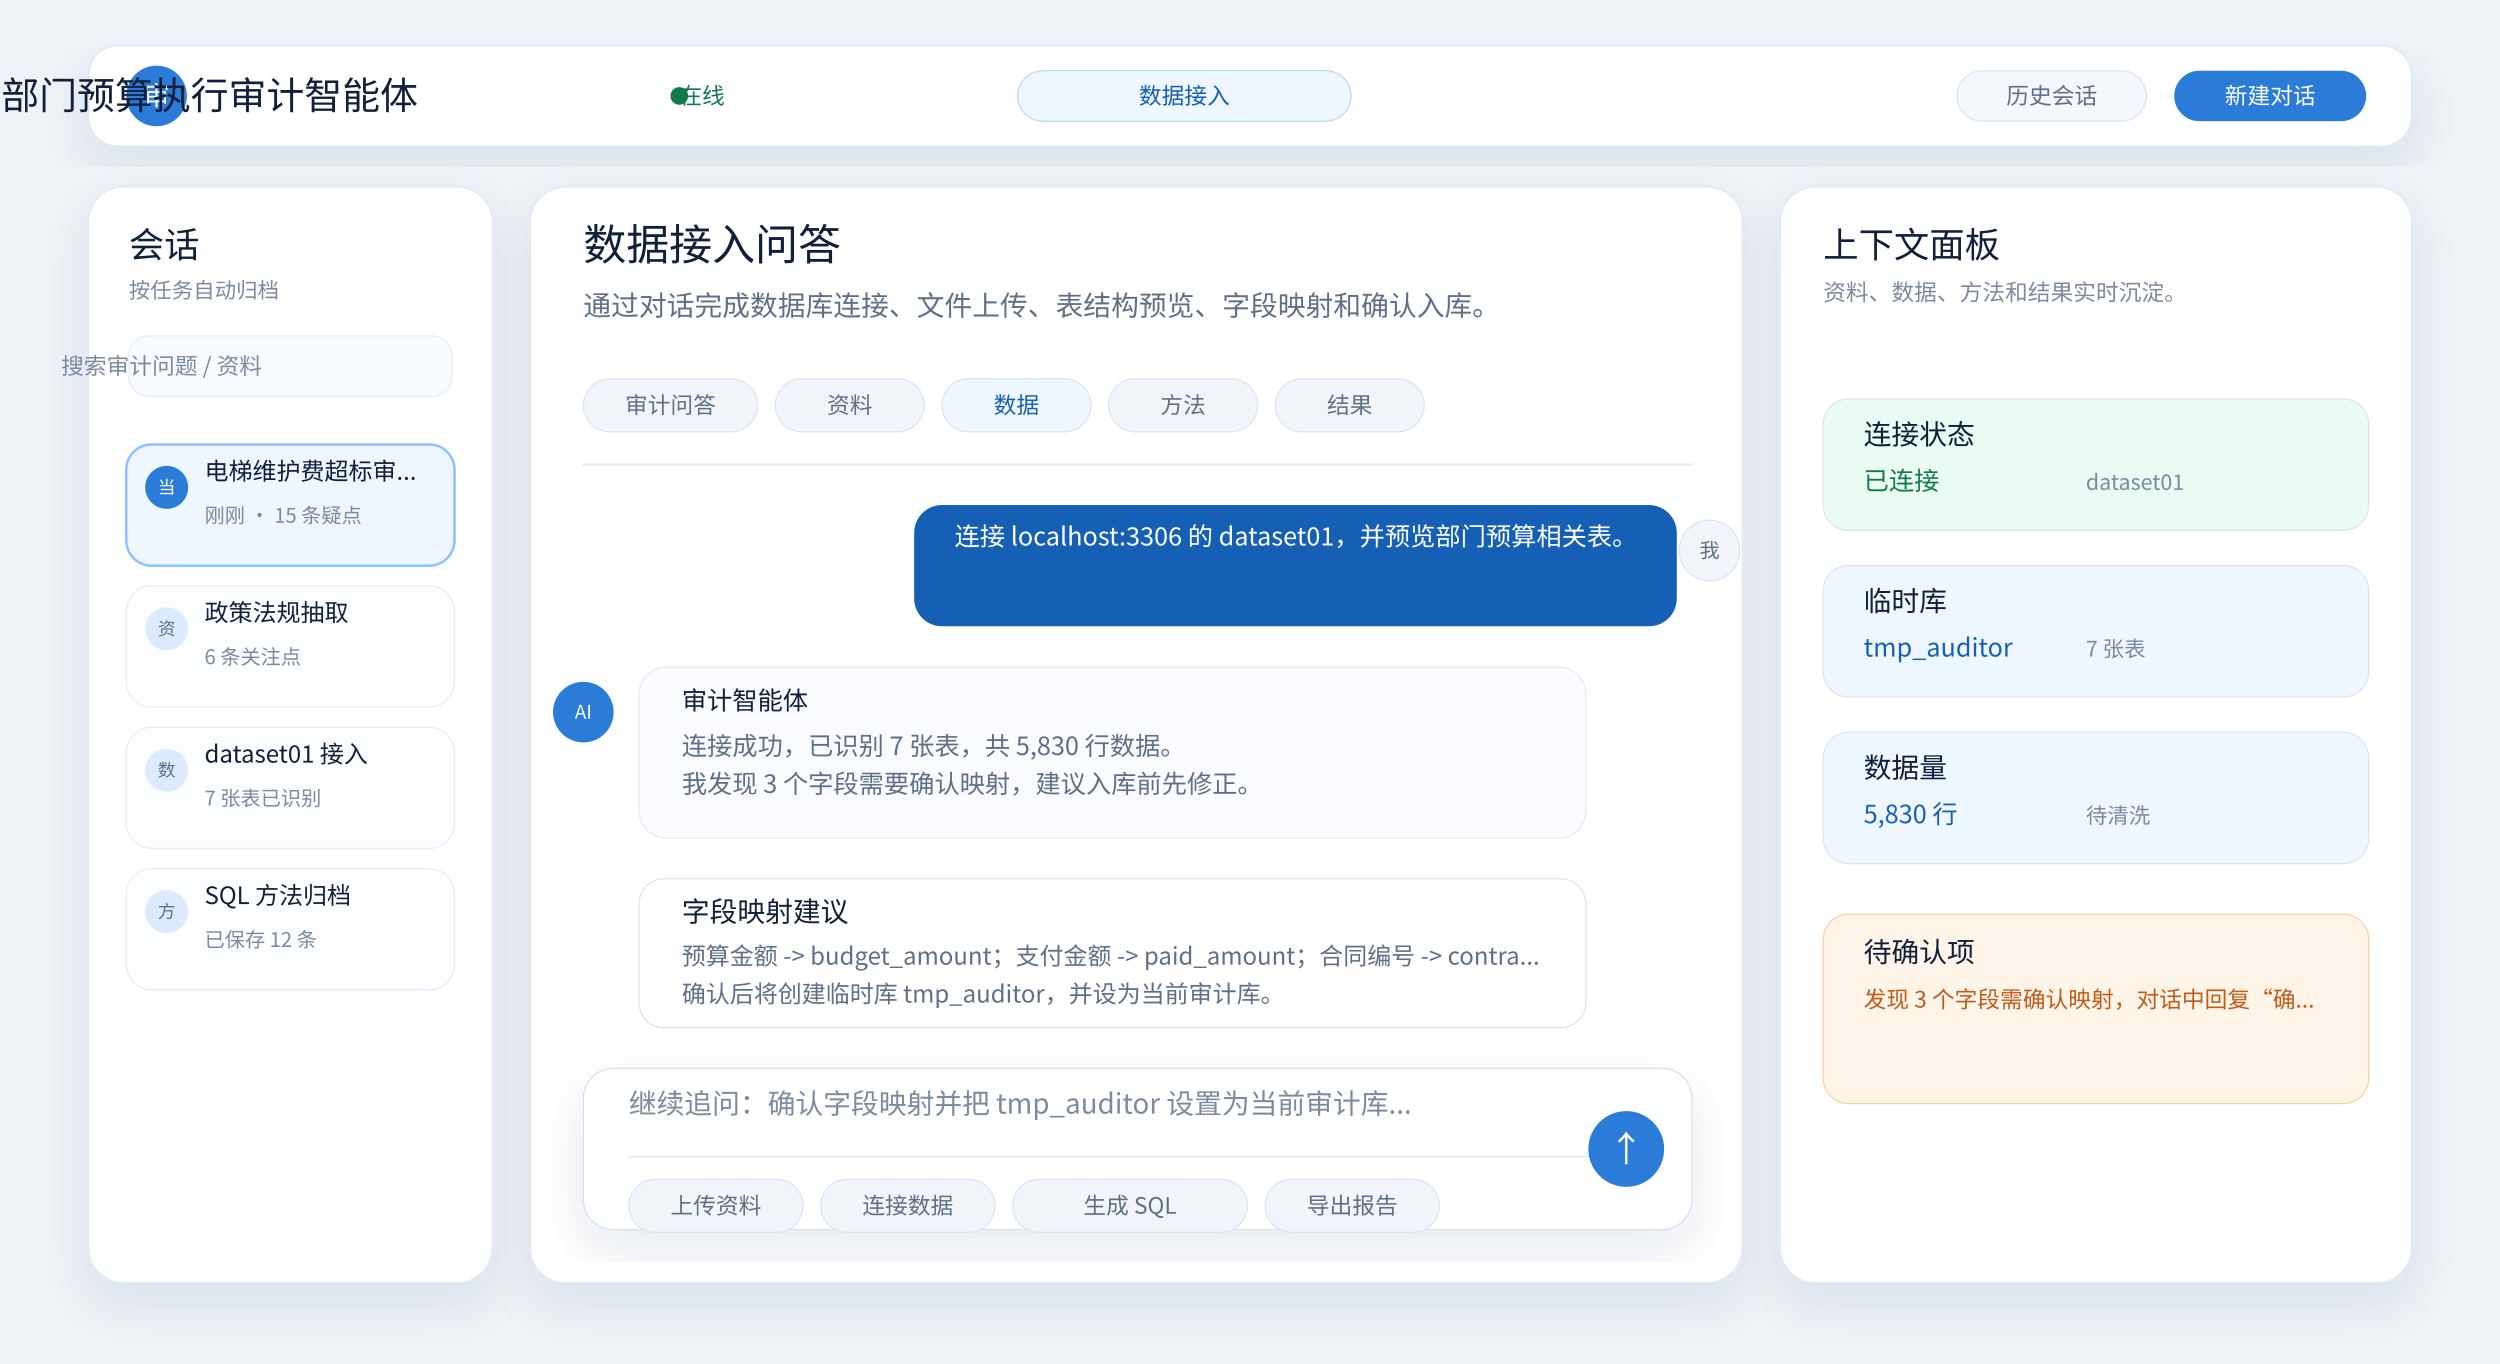
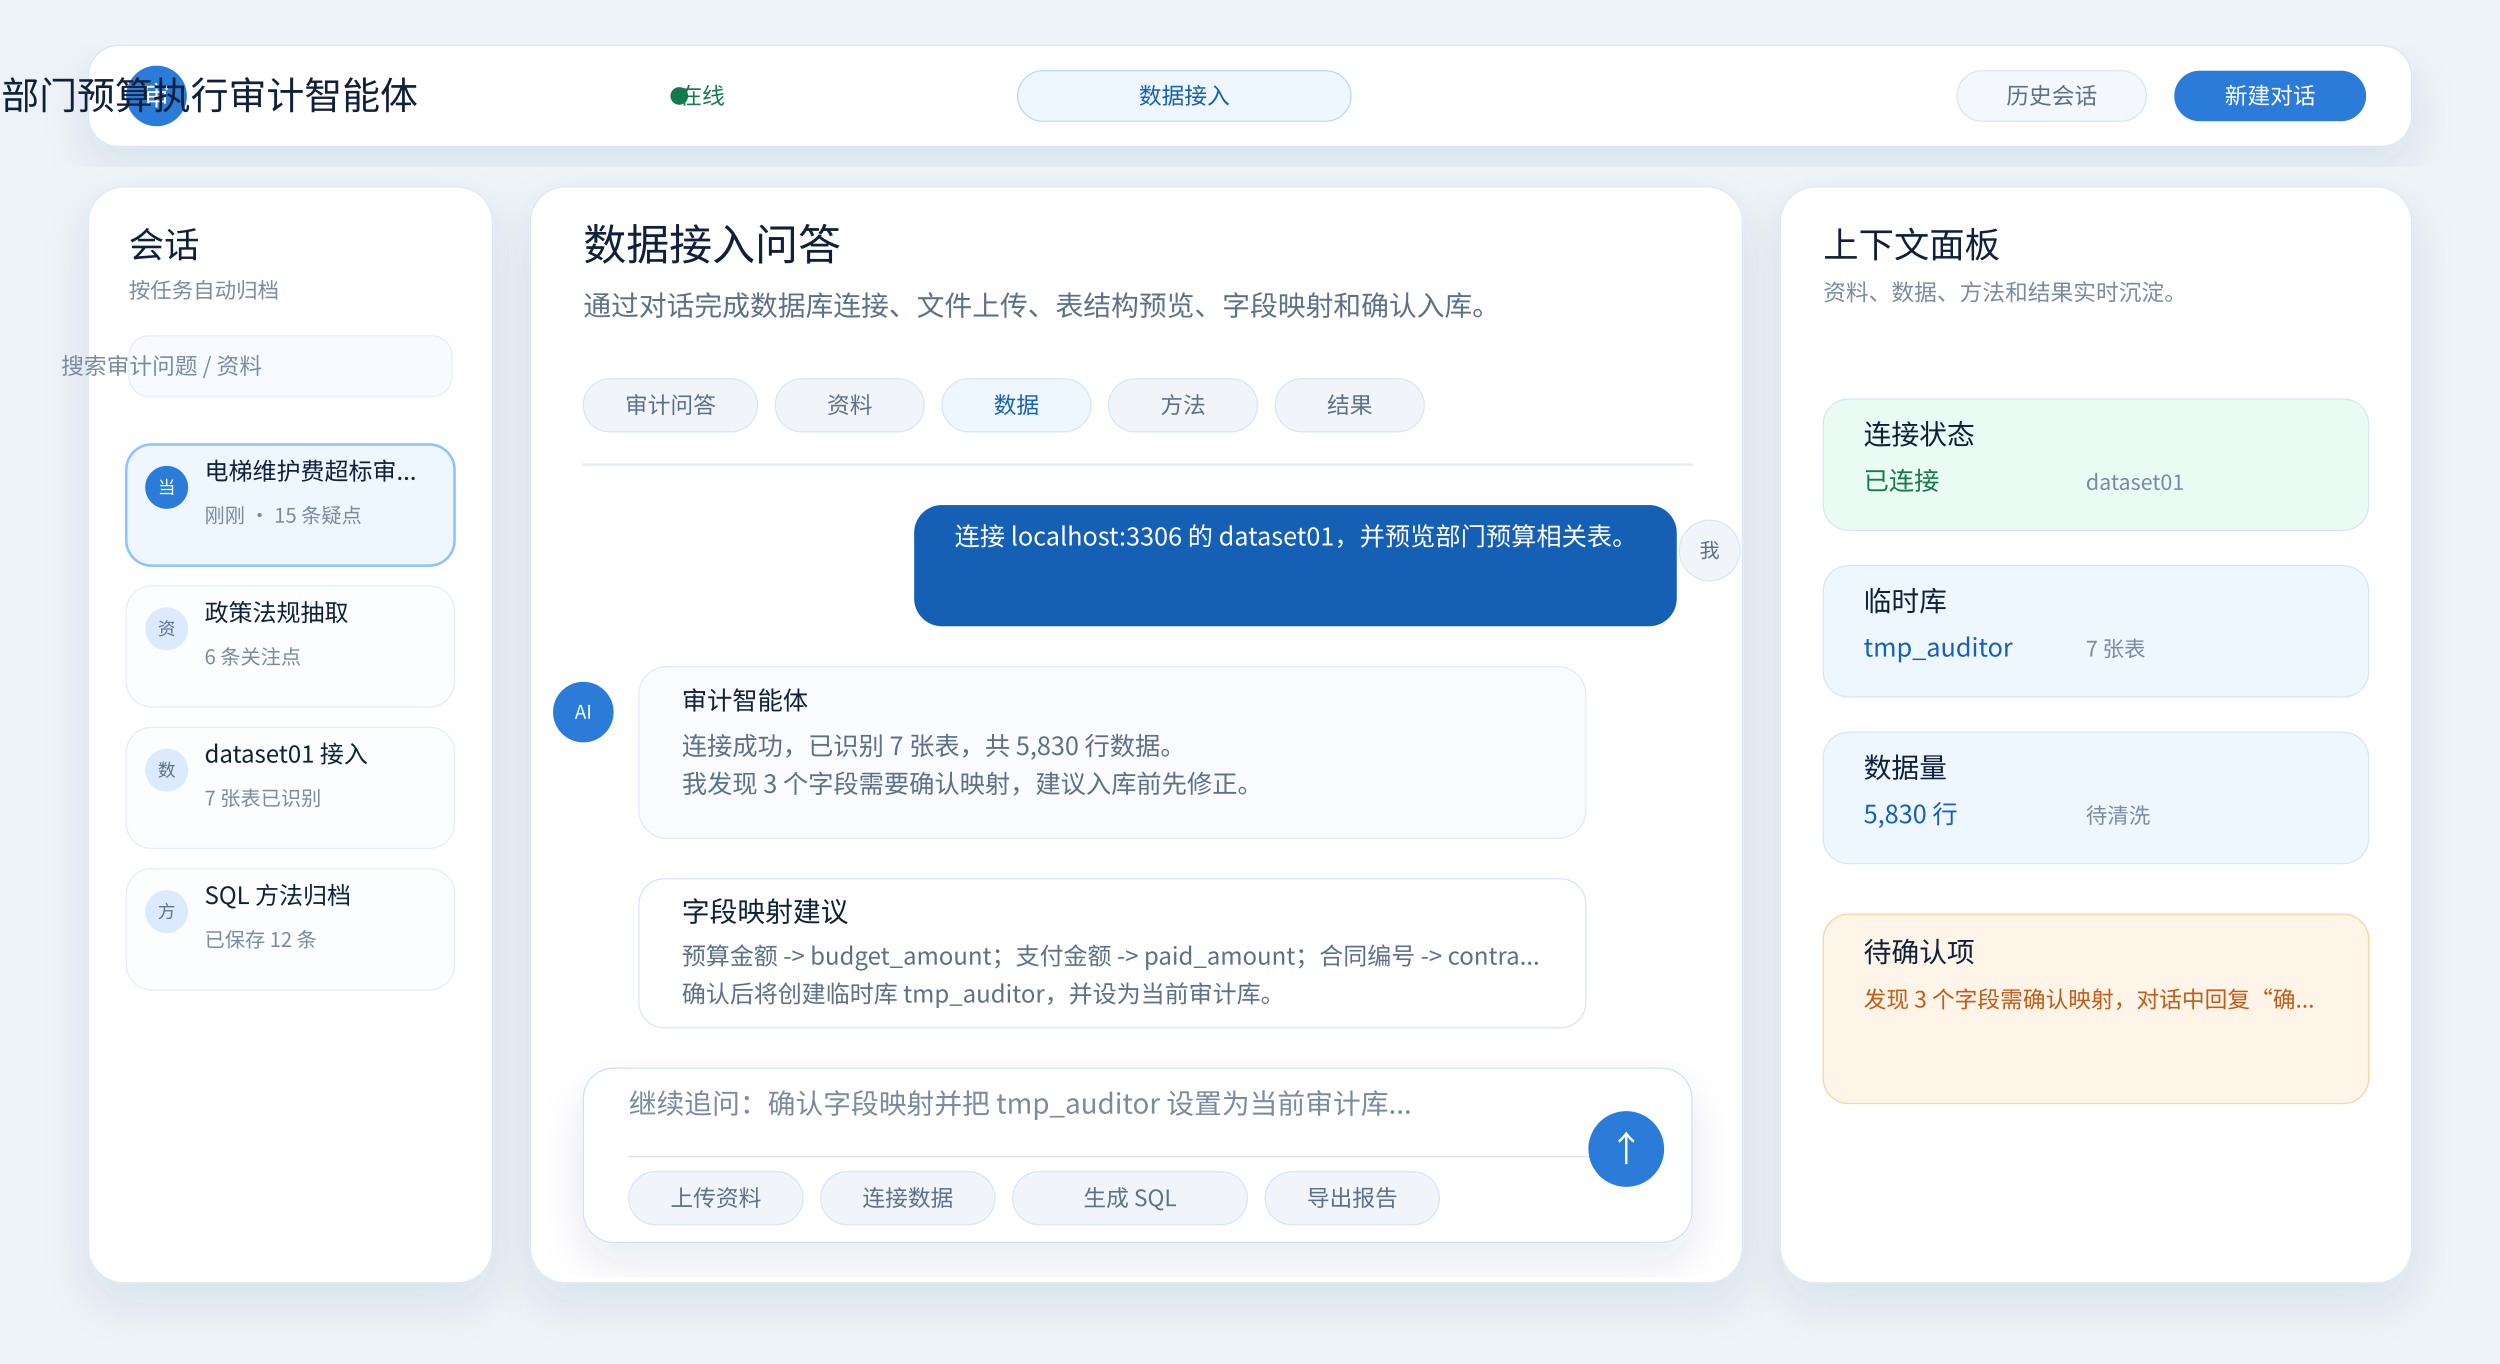
<svg xmlns="http://www.w3.org/2000/svg" width="1980" height="1080" viewBox="0 0 1980 1080" fill="none">
  <defs>
    <filter id="shadow" x="-20%" y="-20%" width="140%" height="140%">
      <feDropShadow dx="0" dy="16" stdDeviation="18" flood-color="#15345b" flood-opacity="0.10" />
    </filter>
  </defs>
  <rect width="1980" height="1080" fill="#eef3f8" />
  <rect x="70" y="36" width="1840" height="80" rx="24" fill="#ffffff" stroke="#d8e5f4" stroke-width="1" filter="url(#shadow)" />
  <circle cx="124" cy="76" r="24" fill="#2b7bd8" />
  <text x="124" y="76" fill="#ffffff" font-size="21" font-family="WenQuanYi Micro Hei, Noto Sans CJK SC, Microsoft YaHei, Arial, sans-serif" text-anchor="middle" dominant-baseline="middle">审</text>
  <text x="166" y="76" fill="#10203b" font-size="30" font-family="WenQuanYi Micro Hei, Noto Sans CJK SC, Microsoft YaHei, Arial, sans-serif" text-anchor="middle" dominant-baseline="middle">部门预算执行审计智能体</text>
  <circle cx="538" cy="76" r="7" fill="#137a4c" />
  <text x="556" y="76" fill="#137a4c" font-size="18" font-family="WenQuanYi Micro Hei, Noto Sans CJK SC, Microsoft YaHei, Arial, sans-serif" text-anchor="middle" dominant-baseline="middle">在线</text>
  <rect x="806" y="56" width="264" height="40" rx="20" fill="#eef6ff" stroke="#b9d8ff" stroke-width="1" />
  <text x="938" y="76" fill="#155fb4" font-size="18" font-family="WenQuanYi Micro Hei, Noto Sans CJK SC, Microsoft YaHei, Arial, sans-serif" text-anchor="middle" dominant-baseline="middle">数据接入</text>
  <rect x="1550" y="56" width="150" height="40" rx="20" fill="#f4f7fb" stroke="#d8e5f4" stroke-width="1" />
  <text x="1625" y="76" fill="#5e6f88" font-size="18" font-family="WenQuanYi Micro Hei, Noto Sans CJK SC, Microsoft YaHei, Arial, sans-serif" text-anchor="middle" dominant-baseline="middle">历史会话</text>
  <rect x="1722" y="56" width="152" height="40" rx="20" fill="#2b7bd8" />
  <text x="1798" y="76" fill="#ffffff" font-size="18" font-family="WenQuanYi Micro Hei, Noto Sans CJK SC, Microsoft YaHei, Arial, sans-serif" text-anchor="middle" dominant-baseline="middle">新建对话</text>
  <rect x="70" y="148" width="320" height="868" rx="28" fill="#ffffff" stroke="#dce8f5" stroke-width="1" filter="url(#shadow)" />
  <rect x="420" y="148" width="960" height="868" rx="28" fill="#ffffff" stroke="#dce8f5" stroke-width="1" filter="url(#shadow)" />
  <rect x="1410" y="148" width="500" height="868" rx="28" fill="#ffffff" stroke="#dce8f5" stroke-width="1" filter="url(#shadow)" />
  <text x="102" y="204" fill="#10203b" font-size="28" font-family="WenQuanYi Micro Hei, Noto Sans CJK SC, Microsoft YaHei, Arial, sans-serif" text-anchor="start" dominant-baseline="auto">会话</text>
  <text x="102" y="236" fill="#7b8aa0" font-size="17" font-family="WenQuanYi Micro Hei, Noto Sans CJK SC, Microsoft YaHei, Arial, sans-serif" text-anchor="start" dominant-baseline="auto">按任务自动归档</text>
  <rect x="102" y="266" width="256" height="48" rx="16" fill="#f7fbff" stroke="#e4edf7" stroke-width="1" />
  <text x="128" y="290" fill="#7b8aa0" font-size="18" font-family="WenQuanYi Micro Hei, Noto Sans CJK SC, Microsoft YaHei, Arial, sans-serif" text-anchor="middle" dominant-baseline="middle">搜索审计问题 / 资料</text>
  <rect x="100" y="352" width="260" height="96" rx="20" fill="#eef6ff" stroke="#8fc1ff" stroke-width="2" />
  <circle cx="132" cy="386" r="17" fill="#2b7bd8" />
  <text x="132" y="386" fill="#ffffff" font-size="14" font-family="WenQuanYi Micro Hei, Noto Sans CJK SC, Microsoft YaHei, Arial, sans-serif" text-anchor="middle" dominant-baseline="middle">当</text>
  <text x="162" y="380" fill="#10203b" font-size="19" font-family="WenQuanYi Micro Hei, Noto Sans CJK SC, Microsoft YaHei, Arial, sans-serif" text-anchor="start" dominant-baseline="auto">电梯维护费超标审...</text>
  <text x="162" y="414" fill="#7b8aa0" font-size="16" font-family="WenQuanYi Micro Hei, Noto Sans CJK SC, Microsoft YaHei, Arial, sans-serif" text-anchor="start" dominant-baseline="auto">刚刚 · 15 条疑点</text>
  <rect x="100" y="464" width="260" height="96" rx="20" fill="#fbfdff" stroke="#e4edf7" stroke-width="1" />
  <circle cx="132" cy="498" r="17" fill="#dbeafe" />
  <text x="132" y="498" fill="#5e6f88" font-size="14" font-family="WenQuanYi Micro Hei, Noto Sans CJK SC, Microsoft YaHei, Arial, sans-serif" text-anchor="middle" dominant-baseline="middle">资</text>
  <text x="162" y="492" fill="#10203b" font-size="19" font-family="WenQuanYi Micro Hei, Noto Sans CJK SC, Microsoft YaHei, Arial, sans-serif" text-anchor="start" dominant-baseline="auto">政策法规抽取</text>
  <text x="162" y="526" fill="#7b8aa0" font-size="16" font-family="WenQuanYi Micro Hei, Noto Sans CJK SC, Microsoft YaHei, Arial, sans-serif" text-anchor="start" dominant-baseline="auto">6 条关注点</text>
  <rect x="100" y="576" width="260" height="96" rx="20" fill="#fbfdff" stroke="#e4edf7" stroke-width="1" />
  <circle cx="132" cy="610" r="17" fill="#dbeafe" />
  <text x="132" y="610" fill="#5e6f88" font-size="14" font-family="WenQuanYi Micro Hei, Noto Sans CJK SC, Microsoft YaHei, Arial, sans-serif" text-anchor="middle" dominant-baseline="middle">数</text>
  <text x="162" y="604" fill="#10203b" font-size="19" font-family="WenQuanYi Micro Hei, Noto Sans CJK SC, Microsoft YaHei, Arial, sans-serif" text-anchor="start" dominant-baseline="auto">dataset01 接入</text>
  <text x="162" y="638" fill="#7b8aa0" font-size="16" font-family="WenQuanYi Micro Hei, Noto Sans CJK SC, Microsoft YaHei, Arial, sans-serif" text-anchor="start" dominant-baseline="auto">7 张表已识别</text>
  <rect x="100" y="688" width="260" height="96" rx="20" fill="#fbfdff" stroke="#e4edf7" stroke-width="1" />
  <circle cx="132" cy="722" r="17" fill="#dbeafe" />
  <text x="132" y="722" fill="#5e6f88" font-size="14" font-family="WenQuanYi Micro Hei, Noto Sans CJK SC, Microsoft YaHei, Arial, sans-serif" text-anchor="middle" dominant-baseline="middle">方</text>
  <text x="162" y="716" fill="#10203b" font-size="19" font-family="WenQuanYi Micro Hei, Noto Sans CJK SC, Microsoft YaHei, Arial, sans-serif" text-anchor="start" dominant-baseline="auto">SQL 方法归档</text>
  <text x="162" y="750" fill="#7b8aa0" font-size="16" font-family="WenQuanYi Micro Hei, Noto Sans CJK SC, Microsoft YaHei, Arial, sans-serif" text-anchor="start" dominant-baseline="auto">已保存 12 条</text>
  <text x="462" y="206" fill="#10203b" font-size="34" font-family="WenQuanYi Micro Hei, Noto Sans CJK SC, Microsoft YaHei, Arial, sans-serif" text-anchor="start" dominant-baseline="auto">数据接入问答</text>
  <text x="462" y="250" fill="#5e6f88" font-size="22" font-family="WenQuanYi Micro Hei, Noto Sans CJK SC, Microsoft YaHei, Arial, sans-serif" text-anchor="start" dominant-baseline="auto">通过对话完成数据库连接、文件上传、表结构预览、字段映射和确认入库。</text>
  <rect x="462" y="300" width="138" height="42" rx="21" fill="#f1f5f9" stroke="#d8e5f4" stroke-width="1" />
  <text x="531" y="321" fill="#5e6f88" font-size="18" font-family="WenQuanYi Micro Hei, Noto Sans CJK SC, Microsoft YaHei, Arial, sans-serif" text-anchor="middle" dominant-baseline="middle">审计问答</text>
  <rect x="614" y="300" width="118" height="42" rx="21" fill="#f1f5f9" stroke="#d8e5f4" stroke-width="1" />
  <text x="673" y="321" fill="#5e6f88" font-size="18" font-family="WenQuanYi Micro Hei, Noto Sans CJK SC, Microsoft YaHei, Arial, sans-serif" text-anchor="middle" dominant-baseline="middle">资料</text>
  <rect x="746" y="300" width="118" height="42" rx="21" fill="#eef6ff" stroke="#d8e5f4" stroke-width="1" />
  <text x="805" y="321" fill="#155fb4" font-size="18" font-family="WenQuanYi Micro Hei, Noto Sans CJK SC, Microsoft YaHei, Arial, sans-serif" text-anchor="middle" dominant-baseline="middle">数据</text>
  <rect x="878" y="300" width="118" height="42" rx="21" fill="#f1f5f9" stroke="#d8e5f4" stroke-width="1" />
  <text x="937" y="321" fill="#5e6f88" font-size="18" font-family="WenQuanYi Micro Hei, Noto Sans CJK SC, Microsoft YaHei, Arial, sans-serif" text-anchor="middle" dominant-baseline="middle">方法</text>
  <rect x="1010" y="300" width="118" height="42" rx="21" fill="#f1f5f9" stroke="#d8e5f4" stroke-width="1" />
  <text x="1069" y="321" fill="#5e6f88" font-size="18" font-family="WenQuanYi Micro Hei, Noto Sans CJK SC, Microsoft YaHei, Arial, sans-serif" text-anchor="middle" dominant-baseline="middle">结果</text>
  <line x1="462" y1="368" x2="1340" y2="368" stroke="#e5edf7" stroke-width="2" stroke-linecap="round" />
  <text x="1444" y="204" fill="#10203b" font-size="28" font-family="WenQuanYi Micro Hei, Noto Sans CJK SC, Microsoft YaHei, Arial, sans-serif" text-anchor="start" dominant-baseline="auto">上下文面板</text>
  <text x="1444" y="238" fill="#7b8aa0" font-size="18" font-family="WenQuanYi Micro Hei, Noto Sans CJK SC, Microsoft YaHei, Arial, sans-serif" text-anchor="start" dominant-baseline="auto">资料、数据、方法和结果实时沉淀。</text>
  <rect x="724" y="400" width="604" height="96" rx="22" fill="#155fb4" />
  <text x="756" y="432" fill="#ffffff" font-size="20" font-family="WenQuanYi Micro Hei, Noto Sans CJK SC, Microsoft YaHei, Arial, sans-serif" text-anchor="start" dominant-baseline="auto">连接 localhost:3306 的 dataset01，并预览部门预算相关表。</text>
  <circle cx="1354" cy="436" r="24" fill="#f1f5f9" stroke="#d8e5f4" stroke-width="1" />
  <text x="1354" y="436" fill="#5e6f88" font-size="16" font-family="WenQuanYi Micro Hei, Noto Sans CJK SC, Microsoft YaHei, Arial, sans-serif" text-anchor="middle" dominant-baseline="middle">我</text>
  <circle cx="462" cy="564" r="24" fill="#2b7bd8" />
  <text x="462" y="564" fill="#ffffff" font-size="15" font-family="WenQuanYi Micro Hei, Noto Sans CJK SC, Microsoft YaHei, Arial, sans-serif" text-anchor="middle" dominant-baseline="middle">AI</text>
  <rect x="506" y="528" width="750" height="136" rx="22" fill="#f9fbfe" stroke="#e2ebf5" stroke-width="1" />
  <text x="540" y="562" fill="#10203b" font-size="20" font-family="WenQuanYi Micro Hei, Noto Sans CJK SC, Microsoft YaHei, Arial, sans-serif" text-anchor="start" dominant-baseline="auto">审计智能体</text>
  <text x="540" y="598" fill="#5e6f88" font-size="20" font-family="WenQuanYi Micro Hei, Noto Sans CJK SC, Microsoft YaHei, Arial, sans-serif" text-anchor="start" dominant-baseline="auto">连接成功，已识别 7 张表，共 5,830 行数据。</text>
  <text x="540" y="628" fill="#5e6f88" font-size="20" font-family="WenQuanYi Micro Hei, Noto Sans CJK SC, Microsoft YaHei, Arial, sans-serif" text-anchor="start" dominant-baseline="auto">我发现 3 个字段需要确认映射，建议入库前先修正。</text>
  <rect x="506" y="696" width="750" height="118" rx="20" fill="#ffffff" stroke="#d8e5f4" stroke-width="1" />
  <text x="540" y="730" fill="#10203b" font-size="22" font-family="WenQuanYi Micro Hei, Noto Sans CJK SC, Microsoft YaHei, Arial, sans-serif" text-anchor="start" dominant-baseline="auto">字段映射建议</text>
  <text x="540" y="764" fill="#5e6f88" font-size="19" font-family="WenQuanYi Micro Hei, Noto Sans CJK SC, Microsoft YaHei, Arial, sans-serif" text-anchor="start" dominant-baseline="auto">预算金额 -&gt; budget_amount；支付金额 -&gt; paid_amount；合同编号 -&gt; contra...</text>
  <text x="540" y="794" fill="#5e6f88" font-size="19" font-family="WenQuanYi Micro Hei, Noto Sans CJK SC, Microsoft YaHei, Arial, sans-serif" text-anchor="start" dominant-baseline="auto">确认后将创建临时库 tmp_auditor，并设为当前审计库。</text>
-   <rect x="462" y="846" width="878" height="128" rx="24" fill="#ffffff" stroke="#cfe0f2" stroke-width="1" filter="url(#shadow)" />
+   <rect x="462" y="846" width="878" height="138" rx="24" fill="#ffffff" stroke="#cfe0f2" stroke-width="1" filter="url(#shadow)" />
  <text x="498" y="882" fill="#7b8aa0" font-size="22" font-family="WenQuanYi Micro Hei, Noto Sans CJK SC, Microsoft YaHei, Arial, sans-serif" text-anchor="start" dominant-baseline="auto">继续追问：确认字段映射并把 tmp_auditor 设置为当前审计库...</text>
  <line x1="498" y1="916" x2="1302" y2="916" stroke="#d8e5f4" stroke-width="1" stroke-linecap="round" />
-   <rect x="498" y="934" width="138" height="42" rx="21" fill="#f1f5f9" stroke="#d8e5f4" stroke-width="1" />
-   <text x="567" y="955" fill="#5e6f88" font-size="18" font-family="WenQuanYi Micro Hei, Noto Sans CJK SC, Microsoft YaHei, Arial, sans-serif" text-anchor="middle" dominant-baseline="middle">上传资料</text>
-   <rect x="650" y="934" width="138" height="42" rx="21" fill="#f1f5f9" stroke="#d8e5f4" stroke-width="1" />
-   <text x="719" y="955" fill="#5e6f88" font-size="18" font-family="WenQuanYi Micro Hei, Noto Sans CJK SC, Microsoft YaHei, Arial, sans-serif" text-anchor="middle" dominant-baseline="middle">连接数据</text>
-   <rect x="802" y="934" width="186" height="42" rx="21" fill="#f1f5f9" stroke="#d8e5f4" stroke-width="1" />
-   <text x="895" y="955" fill="#5e6f88" font-size="18" font-family="WenQuanYi Micro Hei, Noto Sans CJK SC, Microsoft YaHei, Arial, sans-serif" text-anchor="middle" dominant-baseline="middle">生成 SQL</text>
-   <rect x="1002" y="934" width="138" height="42" rx="21" fill="#f1f5f9" stroke="#d8e5f4" stroke-width="1" />
-   <text x="1071" y="955" fill="#5e6f88" font-size="18" font-family="WenQuanYi Micro Hei, Noto Sans CJK SC, Microsoft YaHei, Arial, sans-serif" text-anchor="middle" dominant-baseline="middle">导出报告</text>
+   <rect x="498" y="928" width="138" height="42" rx="21" fill="#f1f5f9" stroke="#d8e5f4" stroke-width="1" />
+   <text x="567" y="949" fill="#5e6f88" font-size="18" font-family="WenQuanYi Micro Hei, Noto Sans CJK SC, Microsoft YaHei, Arial, sans-serif" text-anchor="middle" dominant-baseline="middle">上传资料</text>
+   <rect x="650" y="928" width="138" height="42" rx="21" fill="#f1f5f9" stroke="#d8e5f4" stroke-width="1" />
+   <text x="719" y="949" fill="#5e6f88" font-size="18" font-family="WenQuanYi Micro Hei, Noto Sans CJK SC, Microsoft YaHei, Arial, sans-serif" text-anchor="middle" dominant-baseline="middle">连接数据</text>
+   <rect x="802" y="928" width="186" height="42" rx="21" fill="#f1f5f9" stroke="#d8e5f4" stroke-width="1" />
+   <text x="895" y="949" fill="#5e6f88" font-size="18" font-family="WenQuanYi Micro Hei, Noto Sans CJK SC, Microsoft YaHei, Arial, sans-serif" text-anchor="middle" dominant-baseline="middle">生成 SQL</text>
+   <rect x="1002" y="928" width="138" height="42" rx="21" fill="#f1f5f9" stroke="#d8e5f4" stroke-width="1" />
+   <text x="1071" y="949" fill="#5e6f88" font-size="18" font-family="WenQuanYi Micro Hei, Noto Sans CJK SC, Microsoft YaHei, Arial, sans-serif" text-anchor="middle" dominant-baseline="middle">导出报告</text>
  <circle cx="1288" cy="910" r="30" fill="#2b7bd8" />
  <text x="1288" y="910" fill="#ffffff" font-size="28" font-family="WenQuanYi Micro Hei, Noto Sans CJK SC, Microsoft YaHei, Arial, sans-serif" text-anchor="middle" dominant-baseline="middle">↑</text>
  <rect x="1444" y="316" width="432" height="104" rx="20" fill="#e9fbf2" stroke="#d8e5f4" stroke-width="1" />
  <text x="1476" y="352" fill="#10203b" font-size="22" font-family="WenQuanYi Micro Hei, Noto Sans CJK SC, Microsoft YaHei, Arial, sans-serif" text-anchor="start" dominant-baseline="auto">连接状态</text>
  <text x="1476" y="388" fill="#137a4c" font-size="20" font-family="WenQuanYi Micro Hei, Noto Sans CJK SC, Microsoft YaHei, Arial, sans-serif" text-anchor="start" dominant-baseline="auto">已连接</text>
  <text x="1652" y="388" fill="#7b8aa0" font-size="17" font-family="WenQuanYi Micro Hei, Noto Sans CJK SC, Microsoft YaHei, Arial, sans-serif" text-anchor="start" dominant-baseline="auto">dataset01</text>
  <rect x="1444" y="448" width="432" height="104" rx="20" fill="#eef6ff" stroke="#d8e5f4" stroke-width="1" />
  <text x="1476" y="484" fill="#10203b" font-size="22" font-family="WenQuanYi Micro Hei, Noto Sans CJK SC, Microsoft YaHei, Arial, sans-serif" text-anchor="start" dominant-baseline="auto">临时库</text>
  <text x="1476" y="520" fill="#155fb4" font-size="20" font-family="WenQuanYi Micro Hei, Noto Sans CJK SC, Microsoft YaHei, Arial, sans-serif" text-anchor="start" dominant-baseline="auto">tmp_auditor</text>
  <text x="1652" y="520" fill="#7b8aa0" font-size="17" font-family="WenQuanYi Micro Hei, Noto Sans CJK SC, Microsoft YaHei, Arial, sans-serif" text-anchor="start" dominant-baseline="auto">7 张表</text>
  <rect x="1444" y="580" width="432" height="104" rx="20" fill="#eef6ff" stroke="#d8e5f4" stroke-width="1" />
  <text x="1476" y="616" fill="#10203b" font-size="22" font-family="WenQuanYi Micro Hei, Noto Sans CJK SC, Microsoft YaHei, Arial, sans-serif" text-anchor="start" dominant-baseline="auto">数据量</text>
  <text x="1476" y="652" fill="#155fb4" font-size="20" font-family="WenQuanYi Micro Hei, Noto Sans CJK SC, Microsoft YaHei, Arial, sans-serif" text-anchor="start" dominant-baseline="auto">5,830 行</text>
  <text x="1652" y="652" fill="#7b8aa0" font-size="17" font-family="WenQuanYi Micro Hei, Noto Sans CJK SC, Microsoft YaHei, Arial, sans-serif" text-anchor="start" dominant-baseline="auto">待清洗</text>
  <rect x="1444" y="724" width="432" height="150" rx="20" fill="#fff4e8" stroke="#ffd0a3" stroke-width="1" />
  <text x="1476" y="762" fill="#10203b" font-size="22" font-family="WenQuanYi Micro Hei, Noto Sans CJK SC, Microsoft YaHei, Arial, sans-serif" text-anchor="start" dominant-baseline="auto">待确认项</text>
  <text x="1476" y="798" fill="#c15b18" font-size="18" font-family="WenQuanYi Micro Hei, Noto Sans CJK SC, Microsoft YaHei, Arial, sans-serif" text-anchor="start" dominant-baseline="auto">发现 3 个字段需确认映射，对话中回复“确...</text>
</svg>
